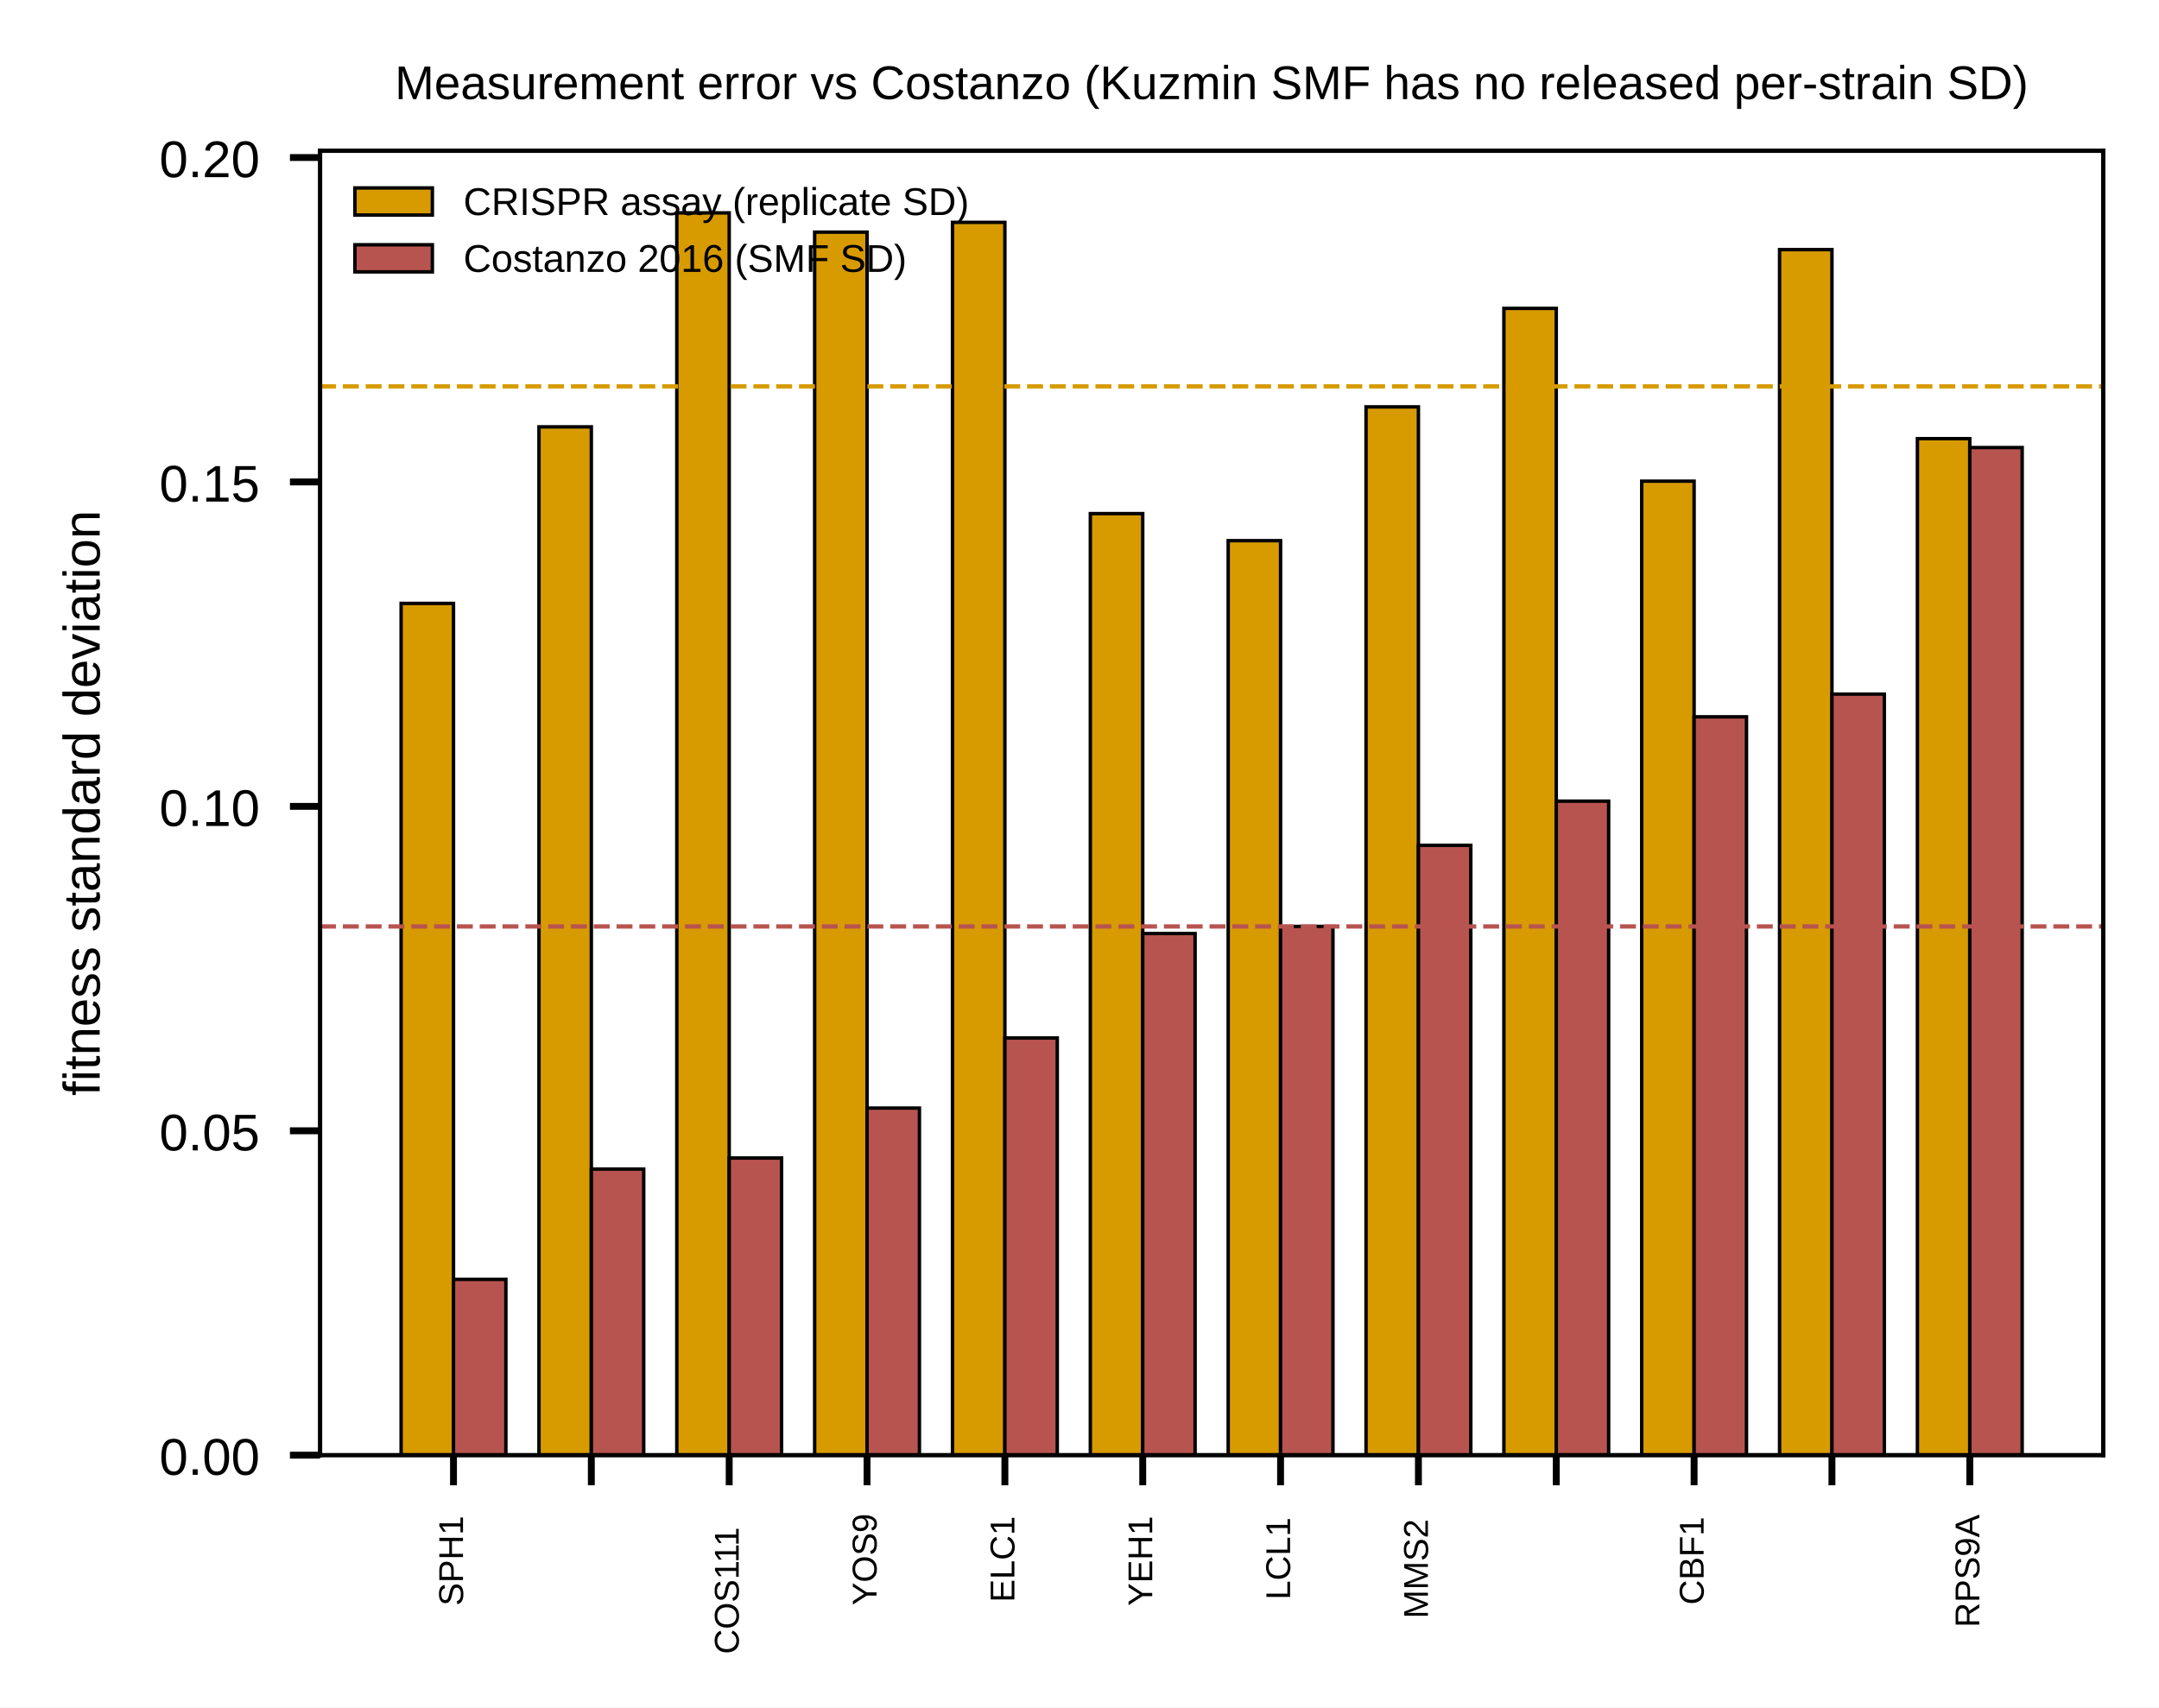
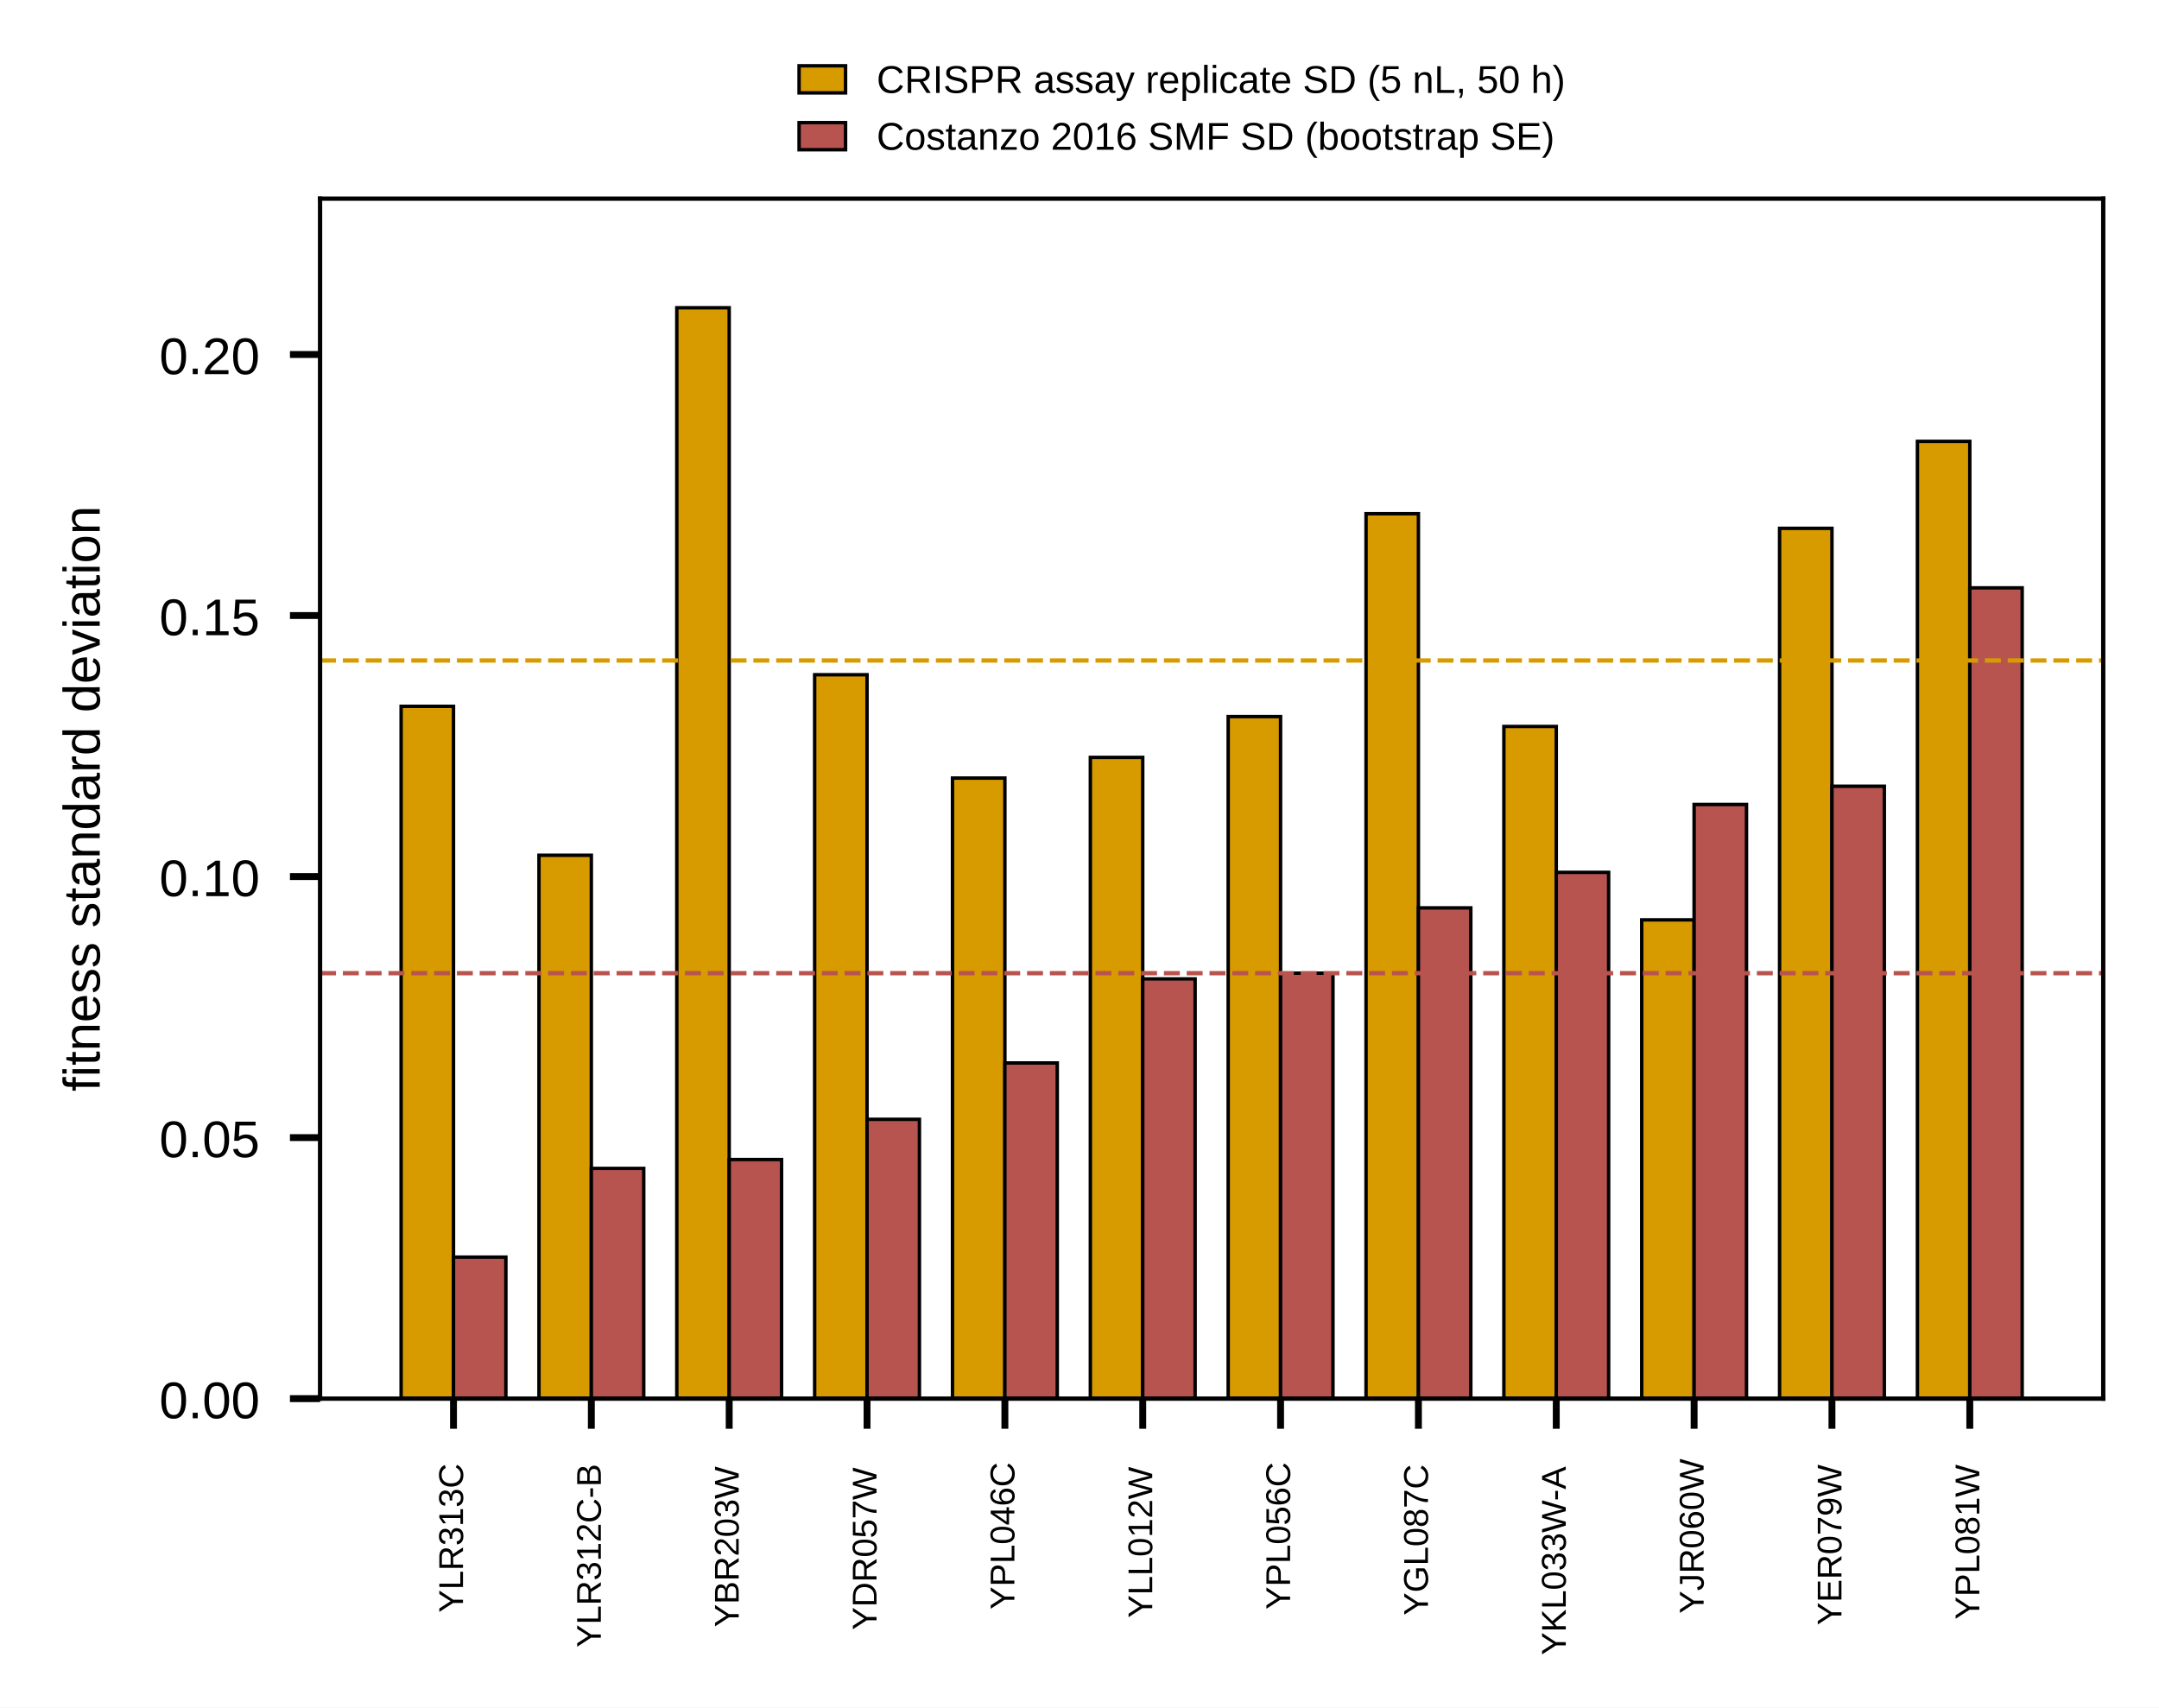
<svg xmlns="http://www.w3.org/2000/svg" xmlns:xlink="http://www.w3.org/1999/xlink" width="348.425" height="275.591" viewBox="0 0 348.425 275.591" version="1.1">
  <g transform="scale(1.388889)">
    <defs>
      <style type="text/css">*{stroke-linejoin: round; stroke-linecap: butt}</style>
    </defs>
    <g id="figure_1">
      <g id="patch_1">
        <path d="M 0 198.425  L 250.866 198.425  L 250.866 0  L 0 0  z " style="fill: #ffffff" />
      </g>
      <g id="axes_1">
        <g id="patch_2">
-           <path d="M 37.19 169.105  L 244.386 169.105  L 244.386 17.52  L 37.19 17.52  z " style="fill: #ffffff" />
+           <path d="M 37.19 162.535  L 244.386 162.535  L 244.386 23.084  L 37.19 23.084  z " style="fill: #ffffff" />
        </g>
        <g id="patch_3">
-           <path d="M 46.608 169.105  L 52.694 169.105  L 52.694 70.124  L 46.608 70.124  z " clip-path="url(#p69f123b5e2)" style="fill: #d79b00; stroke: #000000; stroke-width: 0.4; stroke-linejoin: miter" />
+           <path d="M 46.608 162.535  L 52.694 162.535  L 52.694 82.082  L 46.608 82.082  z " clip-path="url(#p7dae33fce9)" style="fill: #d79b00; stroke: #000000; stroke-width: 0.4; stroke-linejoin: miter" />
        </g>
        <g id="patch_4">
-           <path d="M 62.625 169.105  L 68.711 169.105  L 68.711 49.603  L 62.625 49.603  z " clip-path="url(#p69f123b5e2)" style="fill: #d79b00; stroke: #000000; stroke-width: 0.4; stroke-linejoin: miter" />
+           <path d="M 62.625 162.535  L 68.711 162.535  L 68.711 99.39  L 62.625 99.39  z " clip-path="url(#p7dae33fce9)" style="fill: #d79b00; stroke: #000000; stroke-width: 0.4; stroke-linejoin: miter" />
        </g>
        <g id="patch_5">
-           <path d="M 78.642 169.105  L 84.729 169.105  L 84.729 24.738  L 78.642 24.738  z " clip-path="url(#p69f123b5e2)" style="fill: #d79b00; stroke: #000000; stroke-width: 0.4; stroke-linejoin: miter" />
+           <path d="M 78.642 162.535  L 84.729 162.535  L 84.729 35.761  L 78.642 35.761  z " clip-path="url(#p7dae33fce9)" style="fill: #d79b00; stroke: #000000; stroke-width: 0.4; stroke-linejoin: miter" />
        </g>
        <g id="patch_6">
-           <path d="M 94.659 169.105  L 100.746 169.105  L 100.746 26.976  L 94.659 26.976  z " clip-path="url(#p69f123b5e2)" style="fill: #d79b00; stroke: #000000; stroke-width: 0.4; stroke-linejoin: miter" />
+           <path d="M 94.659 162.535  L 100.746 162.535  L 100.746 78.412  L 94.659 78.412  z " clip-path="url(#p7dae33fce9)" style="fill: #d79b00; stroke: #000000; stroke-width: 0.4; stroke-linejoin: miter" />
        </g>
        <g id="patch_7">
-           <path d="M 110.676 169.105  L 116.763 169.105  L 116.763 25.839  L 110.676 25.839  z " clip-path="url(#p69f123b5e2)" style="fill: #d79b00; stroke: #000000; stroke-width: 0.4; stroke-linejoin: miter" />
+           <path d="M 110.676 162.535  L 116.763 162.535  L 116.763 90.419  L 110.676 90.419  z " clip-path="url(#p7dae33fce9)" style="fill: #d79b00; stroke: #000000; stroke-width: 0.4; stroke-linejoin: miter" />
        </g>
        <g id="patch_8">
-           <path d="M 126.693 169.105  L 132.78 169.105  L 132.78 59.684  L 126.693 59.684  z " clip-path="url(#p69f123b5e2)" style="fill: #d79b00; stroke: #000000; stroke-width: 0.4; stroke-linejoin: miter" />
+           <path d="M 126.693 162.535  L 132.78 162.535  L 132.78 88.015  L 126.693 88.015  z " clip-path="url(#p7dae33fce9)" style="fill: #d79b00; stroke: #000000; stroke-width: 0.4; stroke-linejoin: miter" />
        </g>
        <g id="patch_9">
-           <path d="M 142.71 169.105  L 148.797 169.105  L 148.797 62.83  L 142.71 62.83  z " clip-path="url(#p69f123b5e2)" style="fill: #d79b00; stroke: #000000; stroke-width: 0.4; stroke-linejoin: miter" />
+           <path d="M 142.71 162.535  L 148.797 162.535  L 148.797 83.273  L 142.71 83.273  z " clip-path="url(#p7dae33fce9)" style="fill: #d79b00; stroke: #000000; stroke-width: 0.4; stroke-linejoin: miter" />
        </g>
        <g id="patch_10">
-           <path d="M 158.727 169.105  L 164.814 169.105  L 164.814 47.285  L 158.727 47.285  z " clip-path="url(#p69f123b5e2)" style="fill: #d79b00; stroke: #000000; stroke-width: 0.4; stroke-linejoin: miter" />
+           <path d="M 158.727 162.535  L 164.814 162.535  L 164.814 59.7  L 158.727 59.7  z " clip-path="url(#p7dae33fce9)" style="fill: #d79b00; stroke: #000000; stroke-width: 0.4; stroke-linejoin: miter" />
        </g>
        <g id="patch_11">
-           <path d="M 174.744 169.105  L 180.831 169.105  L 180.831 35.837  L 174.744 35.837  z " clip-path="url(#p69f123b5e2)" style="fill: #d79b00; stroke: #000000; stroke-width: 0.4; stroke-linejoin: miter" />
+           <path d="M 174.744 162.535  L 180.831 162.535  L 180.831 84.422  L 174.744 84.422  z " clip-path="url(#p7dae33fce9)" style="fill: #d79b00; stroke: #000000; stroke-width: 0.4; stroke-linejoin: miter" />
        </g>
        <g id="patch_12">
-           <path d="M 190.761 169.105  L 196.848 169.105  L 196.848 55.917  L 190.761 55.917  z " clip-path="url(#p69f123b5e2)" style="fill: #d79b00; stroke: #000000; stroke-width: 0.4; stroke-linejoin: miter" />
+           <path d="M 190.761 162.535  L 196.848 162.535  L 196.848 106.896  L 190.761 106.896  z " clip-path="url(#p7dae33fce9)" style="fill: #d79b00; stroke: #000000; stroke-width: 0.4; stroke-linejoin: miter" />
        </g>
        <g id="patch_13">
-           <path d="M 206.778 169.105  L 212.865 169.105  L 212.865 29.009  L 206.778 29.009  z " clip-path="url(#p69f123b5e2)" style="fill: #d79b00; stroke: #000000; stroke-width: 0.4; stroke-linejoin: miter" />
+           <path d="M 206.778 162.535  L 212.865 162.535  L 212.865 61.398  L 206.778 61.398  z " clip-path="url(#p7dae33fce9)" style="fill: #d79b00; stroke: #000000; stroke-width: 0.4; stroke-linejoin: miter" />
        </g>
        <g id="patch_14">
-           <path d="M 222.795 169.105  L 228.882 169.105  L 228.882 50.976  L 222.795 50.976  z " clip-path="url(#p69f123b5e2)" style="fill: #d79b00; stroke: #000000; stroke-width: 0.4; stroke-linejoin: miter" />
+           <path d="M 222.795 162.535  L 228.882 162.535  L 228.882 51.288  L 222.795 51.288  z " clip-path="url(#p7dae33fce9)" style="fill: #d79b00; stroke: #000000; stroke-width: 0.4; stroke-linejoin: miter" />
        </g>
        <g id="patch_15">
-           <path d="M 52.694 169.105  L 58.781 169.105  L 58.781 148.672  L 52.694 148.672  z " clip-path="url(#p69f123b5e2)" style="fill: #b85450; stroke: #000000; stroke-width: 0.4; stroke-linejoin: miter" />
+           <path d="M 52.694 162.535  L 58.781 162.535  L 58.781 146.093  L 52.694 146.093  z " clip-path="url(#p7dae33fce9)" style="fill: #b85450; stroke: #000000; stroke-width: 0.4; stroke-linejoin: miter" />
        </g>
        <g id="patch_16">
-           <path d="M 68.711 169.105  L 74.798 169.105  L 74.798 135.854  L 68.711 135.854  z " clip-path="url(#p69f123b5e2)" style="fill: #b85450; stroke: #000000; stroke-width: 0.4; stroke-linejoin: miter" />
+           <path d="M 68.711 162.535  L 74.798 162.535  L 74.798 135.779  L 68.711 135.779  z " clip-path="url(#p7dae33fce9)" style="fill: #b85450; stroke: #000000; stroke-width: 0.4; stroke-linejoin: miter" />
        </g>
        <g id="patch_17">
-           <path d="M 84.729 169.105  L 90.815 169.105  L 90.815 134.572  L 84.729 134.572  z " clip-path="url(#p69f123b5e2)" style="fill: #b85450; stroke: #000000; stroke-width: 0.4; stroke-linejoin: miter" />
+           <path d="M 84.729 162.535  L 90.815 162.535  L 90.815 134.748  L 84.729 134.748  z " clip-path="url(#p7dae33fce9)" style="fill: #b85450; stroke: #000000; stroke-width: 0.4; stroke-linejoin: miter" />
        </g>
        <g id="patch_18">
-           <path d="M 100.746 169.105  L 106.832 169.105  L 106.832 128.767  L 100.746 128.767  z " clip-path="url(#p69f123b5e2)" style="fill: #b85450; stroke: #000000; stroke-width: 0.4; stroke-linejoin: miter" />
+           <path d="M 100.746 162.535  L 106.832 162.535  L 106.832 130.076  L 100.746 130.076  z " clip-path="url(#p7dae33fce9)" style="fill: #b85450; stroke: #000000; stroke-width: 0.4; stroke-linejoin: miter" />
        </g>
        <g id="patch_19">
-           <path d="M 116.763 169.105  L 122.849 169.105  L 122.849 120.623  L 116.763 120.623  z " clip-path="url(#p69f123b5e2)" style="fill: #b85450; stroke: #000000; stroke-width: 0.4; stroke-linejoin: miter" />
+           <path d="M 116.763 162.535  L 122.849 162.535  L 122.849 123.524  L 116.763 123.524  z " clip-path="url(#p7dae33fce9)" style="fill: #b85450; stroke: #000000; stroke-width: 0.4; stroke-linejoin: miter" />
        </g>
        <g id="patch_20">
-           <path d="M 132.78 169.105  L 138.866 169.105  L 138.866 108.484  L 132.78 108.484  z " clip-path="url(#p69f123b5e2)" style="fill: #b85450; stroke: #000000; stroke-width: 0.4; stroke-linejoin: miter" />
+           <path d="M 132.78 162.535  L 138.866 162.535  L 138.866 113.756  L 132.78 113.756  z " clip-path="url(#p7dae33fce9)" style="fill: #b85450; stroke: #000000; stroke-width: 0.4; stroke-linejoin: miter" />
        </g>
        <g id="patch_21">
-           <path d="M 148.797 169.105  L 154.883 169.105  L 154.883 107.655  L 148.797 107.655  z " clip-path="url(#p69f123b5e2)" style="fill: #b85450; stroke: #000000; stroke-width: 0.4; stroke-linejoin: miter" />
+           <path d="M 148.797 162.535  L 154.883 162.535  L 154.883 113.089  L 148.797 113.089  z " clip-path="url(#p7dae33fce9)" style="fill: #b85450; stroke: #000000; stroke-width: 0.4; stroke-linejoin: miter" />
        </g>
        <g id="patch_22">
-           <path d="M 164.814 169.105  L 170.9 169.105  L 170.9 98.23  L 164.814 98.23  z " clip-path="url(#p69f123b5e2)" style="fill: #b85450; stroke: #000000; stroke-width: 0.4; stroke-linejoin: miter" />
+           <path d="M 164.814 162.535  L 170.9 162.535  L 170.9 105.505  L 164.814 105.505  z " clip-path="url(#p7dae33fce9)" style="fill: #b85450; stroke: #000000; stroke-width: 0.4; stroke-linejoin: miter" />
        </g>
        <g id="patch_23">
-           <path d="M 180.831 169.105  L 186.917 169.105  L 186.917 93.103  L 180.831 93.103  z " clip-path="url(#p69f123b5e2)" style="fill: #b85450; stroke: #000000; stroke-width: 0.4; stroke-linejoin: miter" />
+           <path d="M 180.831 162.535  L 186.917 162.535  L 186.917 101.379  L 180.831 101.379  z " clip-path="url(#p7dae33fce9)" style="fill: #b85450; stroke: #000000; stroke-width: 0.4; stroke-linejoin: miter" />
        </g>
        <g id="patch_24">
-           <path d="M 196.848 169.105  L 202.934 169.105  L 202.934 83.301  L 196.848 83.301  z " clip-path="url(#p69f123b5e2)" style="fill: #b85450; stroke: #000000; stroke-width: 0.4; stroke-linejoin: miter" />
+           <path d="M 196.848 162.535  L 202.934 162.535  L 202.934 93.492  L 196.848 93.492  z " clip-path="url(#p7dae33fce9)" style="fill: #b85450; stroke: #000000; stroke-width: 0.4; stroke-linejoin: miter" />
        </g>
        <g id="patch_25">
-           <path d="M 212.865 169.105  L 218.951 169.105  L 218.951 80.662  L 212.865 80.662  z " clip-path="url(#p69f123b5e2)" style="fill: #b85450; stroke: #000000; stroke-width: 0.4; stroke-linejoin: miter" />
+           <path d="M 212.865 162.535  L 218.951 162.535  L 218.951 91.368  L 212.865 91.368  z " clip-path="url(#p7dae33fce9)" style="fill: #b85450; stroke: #000000; stroke-width: 0.4; stroke-linejoin: miter" />
        </g>
        <g id="patch_26">
-           <path d="M 228.882 169.105  L 234.968 169.105  L 234.968 52.01  L 228.882 52.01  z " clip-path="url(#p69f123b5e2)" style="fill: #b85450; stroke: #000000; stroke-width: 0.4; stroke-linejoin: miter" />
+           <path d="M 228.882 162.535  L 234.968 162.535  L 234.968 68.313  L 228.882 68.313  z " clip-path="url(#p7dae33fce9)" style="fill: #b85450; stroke: #000000; stroke-width: 0.4; stroke-linejoin: miter" />
        </g>
        <g id="matplotlib.axis_1">
          <g id="xtick_1">
            <g id="line2d_1">
              <defs>
-                 <path id="m02d9ede913" d="M 0 0  L 0 3.5  " style="stroke: #000000; stroke-width: 0.8" />
+                 <path id="m7f7bc032be" d="M 0 0  L 0 3.5  " style="stroke: #000000; stroke-width: 0.8" />
              </defs>
              <g>
-                 <use xlink:href="#m02d9ede913" x="52.694" y="169.105" style="stroke: #000000; stroke-width: 0.8" />
+                 <use xlink:href="#m7f7bc032be" x="52.694" y="162.535" style="stroke: #000000; stroke-width: 0.8" />
              </g>
            </g>
            <g id="text_1">
-               <text style="font-size: 4px; font-family: 'Arial'" transform="translate(53.79822 186.6096) rotate(-90)">SPH1</text>
+               <text style="font-size: 4px; font-family: 'Arial'" transform="translate(53.79822 187.4146) rotate(-90)">YLR313C</text>
            </g>
          </g>
          <g id="xtick_2">
            <g id="line2d_2">
              <g>
-                 <use xlink:href="#m02d9ede913" x="68.711" y="169.105" style="stroke: #000000; stroke-width: 0.8" />
-               </g>
+                 <use xlink:href="#m7f7bc032be" x="68.711" y="162.535" style="stroke: #000000; stroke-width: 0.8" />
+               </g>
+             </g>
+             <g id="text_2">
+               <text style="font-size: 4px; font-family: 'Arial'" transform="translate(69.81524 191.4571) rotate(-90)">YLR312C-B</text>
            </g>
          </g>
          <g id="xtick_3">
            <g id="line2d_3">
              <g>
-                 <use xlink:href="#m02d9ede913" x="84.729" y="169.105" style="stroke: #000000; stroke-width: 0.8" />
-               </g>
-             </g>
-             <g id="text_2">
-               <text style="font-size: 4px; font-family: 'Arial'" transform="translate(85.83226 192.2214) rotate(-90)">COS111</text>
+                 <use xlink:href="#m7f7bc032be" x="84.729" y="162.535" style="stroke: #000000; stroke-width: 0.8" />
+               </g>
+             </g>
+             <g id="text_3">
+               <text style="font-size: 4px; font-family: 'Arial'" transform="translate(85.83226 189.0921) rotate(-90)">YBR203W</text>
            </g>
          </g>
          <g id="xtick_4">
            <g id="line2d_4">
              <g>
-                 <use xlink:href="#m02d9ede913" x="100.746" y="169.105" style="stroke: #000000; stroke-width: 0.8" />
-               </g>
-             </g>
-             <g id="text_3">
-               <text style="font-size: 4px; font-family: 'Arial'" transform="translate(101.8493 186.5614) rotate(-90)">YOS9</text>
+                 <use xlink:href="#m7f7bc032be" x="100.746" y="162.535" style="stroke: #000000; stroke-width: 0.8" />
+               </g>
+             </g>
+             <g id="text_4">
+               <text style="font-size: 4px; font-family: 'Arial'" transform="translate(101.8493 189.4277) rotate(-90)">YDR057W</text>
            </g>
          </g>
          <g id="xtick_5">
            <g id="line2d_5">
              <g>
-                 <use xlink:href="#m02d9ede913" x="116.763" y="169.105" style="stroke: #000000; stroke-width: 0.8" />
-               </g>
-             </g>
-             <g id="text_4">
-               <text style="font-size: 4px; font-family: 'Arial'" transform="translate(117.8663 186.1996) rotate(-90)">ELC1</text>
+                 <use xlink:href="#m7f7bc032be" x="116.763" y="162.535" style="stroke: #000000; stroke-width: 0.8" />
+               </g>
+             </g>
+             <g id="text_5">
+               <text style="font-size: 4px; font-family: 'Arial'" transform="translate(117.8663 187.0471) rotate(-90)">YPL046C</text>
            </g>
          </g>
          <g id="xtick_6">
            <g id="line2d_6">
              <g>
-                 <use xlink:href="#m02d9ede913" x="132.78" y="169.105" style="stroke: #000000; stroke-width: 0.8" />
-               </g>
-             </g>
-             <g id="text_5">
-               <text style="font-size: 4px; font-family: 'Arial'" transform="translate(133.8833 186.6289) rotate(-90)">YEH1</text>
+                 <use xlink:href="#m7f7bc032be" x="132.78" y="162.535" style="stroke: #000000; stroke-width: 0.8" />
+               </g>
+             </g>
+             <g id="text_6">
+               <text style="font-size: 4px; font-family: 'Arial'" transform="translate(133.8833 188.0258) rotate(-90)">YLL012W</text>
            </g>
          </g>
          <g id="xtick_7">
            <g id="line2d_7">
              <g>
-                 <use xlink:href="#m02d9ede913" x="148.797" y="169.105" style="stroke: #000000; stroke-width: 0.8" />
-               </g>
-             </g>
-             <g id="text_6">
-               <text style="font-size: 4px; font-family: 'Arial'" transform="translate(149.9003 185.9008) rotate(-90)">LCL1</text>
+                 <use xlink:href="#m7f7bc032be" x="148.797" y="162.535" style="stroke: #000000; stroke-width: 0.8" />
+               </g>
+             </g>
+             <g id="text_7">
+               <text style="font-size: 4px; font-family: 'Arial'" transform="translate(149.9003 187.0471) rotate(-90)">YPL056C</text>
            </g>
          </g>
          <g id="xtick_8">
            <g id="line2d_8">
              <g>
-                 <use xlink:href="#m02d9ede913" x="164.814" y="169.105" style="stroke: #000000; stroke-width: 0.8" />
-               </g>
-             </g>
-             <g id="text_7">
-               <text style="font-size: 4px; font-family: 'Arial'" transform="translate(165.9173 188.0921) rotate(-90)">MMS2</text>
+                 <use xlink:href="#m7f7bc032be" x="164.814" y="162.535" style="stroke: #000000; stroke-width: 0.8" />
+               </g>
+             </g>
+             <g id="text_8">
+               <text style="font-size: 4px; font-family: 'Arial'" transform="translate(165.9173 187.7346) rotate(-90)">YGL087C</text>
            </g>
          </g>
          <g id="xtick_9">
            <g id="line2d_9">
              <g>
-                 <use xlink:href="#m02d9ede913" x="180.831" y="169.105" style="stroke: #000000; stroke-width: 0.8" />
-               </g>
+                 <use xlink:href="#m7f7bc032be" x="180.831" y="162.535" style="stroke: #000000; stroke-width: 0.8" />
+               </g>
+             </g>
+             <g id="text_9">
+               <text style="font-size: 4px; font-family: 'Arial'" transform="translate(181.9344 192.3496) rotate(-90)">YKL033W-A</text>
            </g>
          </g>
          <g id="xtick_10">
            <g id="line2d_10">
              <g>
-                 <use xlink:href="#m02d9ede913" x="196.848" y="169.105" style="stroke: #000000; stroke-width: 0.8" />
-               </g>
-             </g>
-             <g id="text_8">
-               <text style="font-size: 4px; font-family: 'Arial'" transform="translate(197.9514 186.4883) rotate(-90)">CBF1</text>
+                 <use xlink:href="#m7f7bc032be" x="196.848" y="162.535" style="stroke: #000000; stroke-width: 0.8" />
+               </g>
+             </g>
+             <g id="text_10">
+               <text style="font-size: 4px; font-family: 'Arial'" transform="translate(197.9514 187.5277) rotate(-90)">YJR060W</text>
            </g>
          </g>
          <g id="xtick_11">
            <g id="line2d_11">
              <g>
-                 <use xlink:href="#m02d9ede913" x="212.865" y="169.105" style="stroke: #000000; stroke-width: 0.8" />
-               </g>
+                 <use xlink:href="#m7f7bc032be" x="212.865" y="162.535" style="stroke: #000000; stroke-width: 0.8" />
+               </g>
+             </g>
+             <g id="text_11">
+               <text style="font-size: 4px; font-family: 'Arial'" transform="translate(213.9684 188.8752) rotate(-90)">YER079W</text>
            </g>
          </g>
          <g id="xtick_12">
            <g id="line2d_12">
              <g>
-                 <use xlink:href="#m02d9ede913" x="228.882" y="169.105" style="stroke: #000000; stroke-width: 0.8" />
-               </g>
-             </g>
-             <g id="text_9">
-               <text style="font-size: 4px; font-family: 'Arial'" transform="translate(229.9854 189.1171) rotate(-90)">RPS9A</text>
+                 <use xlink:href="#m7f7bc032be" x="228.882" y="162.535" style="stroke: #000000; stroke-width: 0.8" />
+               </g>
+             </g>
+             <g id="text_12">
+               <text style="font-size: 4px; font-family: 'Arial'" transform="translate(229.9854 188.2089) rotate(-90)">YPL081W</text>
            </g>
          </g>
        </g>
        <g id="matplotlib.axis_2">
          <g id="ytick_1">
            <g id="line2d_13">
              <defs>
-                 <path id="ma2a6ca9379" d="M 0 0  L -3.5 0  " style="stroke: #000000; stroke-width: 0.8" />
+                 <path id="mb4bfaf0b21" d="M 0 0  L -3.5 0  " style="stroke: #000000; stroke-width: 0.8" />
              </defs>
              <g>
-                 <use xlink:href="#ma2a6ca9379" x="37.19" y="169.105" style="stroke: #000000; stroke-width: 0.8" />
-               </g>
-             </g>
-             <g id="text_10">
-               <text style="font-size: 6px; font-family: 'Arial'; text-anchor: end" x="30.19" y="171.385" transform="rotate(-0 30.19 171.3847)">0.00</text>
+                 <use xlink:href="#mb4bfaf0b21" x="37.19" y="162.535" style="stroke: #000000; stroke-width: 0.8" />
+               </g>
+             </g>
+             <g id="text_13">
+               <text style="font-size: 6px; font-family: 'Arial'; text-anchor: end" x="30.19" y="164.815" transform="rotate(-0 30.19 164.8147)">0.00</text>
            </g>
          </g>
          <g id="ytick_2">
            <g id="line2d_14">
              <g>
-                 <use xlink:href="#ma2a6ca9379" x="37.19" y="131.406" style="stroke: #000000; stroke-width: 0.8" />
-               </g>
-             </g>
-             <g id="text_11">
-               <text style="font-size: 6px; font-family: 'Arial'; text-anchor: end" x="30.19" y="133.685" transform="rotate(-0 30.19 133.6851)">0.05</text>
+                 <use xlink:href="#mb4bfaf0b21" x="37.19" y="132.2" style="stroke: #000000; stroke-width: 0.8" />
+               </g>
+             </g>
+             <g id="text_14">
+               <text style="font-size: 6px; font-family: 'Arial'; text-anchor: end" x="30.19" y="134.479" transform="rotate(-0 30.19 134.4793)">0.05</text>
            </g>
          </g>
          <g id="ytick_3">
            <g id="line2d_15">
              <g>
-                 <use xlink:href="#ma2a6ca9379" x="37.19" y="93.706" style="stroke: #000000; stroke-width: 0.8" />
-               </g>
-             </g>
-             <g id="text_12">
-               <text style="font-size: 6px; font-family: 'Arial'; text-anchor: end" x="30.19" y="95.985" transform="rotate(-0 30.19 95.98544)">0.10</text>
+                 <use xlink:href="#mb4bfaf0b21" x="37.19" y="101.864" style="stroke: #000000; stroke-width: 0.8" />
+               </g>
+             </g>
+             <g id="text_15">
+               <text style="font-size: 6px; font-family: 'Arial'; text-anchor: end" x="30.19" y="104.144" transform="rotate(-0 30.19 104.1439)">0.10</text>
            </g>
          </g>
          <g id="ytick_4">
            <g id="line2d_16">
              <g>
-                 <use xlink:href="#ma2a6ca9379" x="37.19" y="56.006" style="stroke: #000000; stroke-width: 0.8" />
-               </g>
-             </g>
-             <g id="text_13">
-               <text style="font-size: 6px; font-family: 'Arial'; text-anchor: end" x="30.19" y="58.286" transform="rotate(-0 30.19 58.2858)">0.15</text>
+                 <use xlink:href="#mb4bfaf0b21" x="37.19" y="71.529" style="stroke: #000000; stroke-width: 0.8" />
+               </g>
+             </g>
+             <g id="text_16">
+               <text style="font-size: 6px; font-family: 'Arial'; text-anchor: end" x="30.19" y="73.809" transform="rotate(-0 30.19 73.80856)">0.15</text>
            </g>
          </g>
          <g id="ytick_5">
            <g id="line2d_17">
              <g>
-                 <use xlink:href="#ma2a6ca9379" x="37.19" y="18.307" style="stroke: #000000; stroke-width: 0.8" />
-               </g>
-             </g>
-             <g id="text_14">
-               <text style="font-size: 6px; font-family: 'Arial'; text-anchor: end" x="30.19" y="20.586" transform="rotate(-0 30.19 20.58616)">0.20</text>
-             </g>
-           </g>
-           <g id="text_15">
-             <text style="font-size: 6px; font-family: 'Arial'; text-anchor: middle" x="11.583" y="93.313" transform="rotate(-90 11.58281 93.3126)">fitness standard deviation</text>
+                 <use xlink:href="#mb4bfaf0b21" x="37.19" y="41.194" style="stroke: #000000; stroke-width: 0.8" />
+               </g>
+             </g>
+             <g id="text_17">
+               <text style="font-size: 6px; font-family: 'Arial'; text-anchor: end" x="30.19" y="43.473" transform="rotate(-0 30.19 43.47317)">0.20</text>
+             </g>
+           </g>
+           <g id="text_18">
+             <text style="font-size: 6px; font-family: 'Arial'; text-anchor: middle" x="11.583" y="92.81" transform="rotate(-90 11.58281 92.80957)">fitness standard deviation</text>
          </g>
        </g>
        <g id="line2d_18">
-           <path d="M 37.19 44.901  L 244.386 44.901  " clip-path="url(#p69f123b5e2)" style="fill: none; stroke-dasharray: 1.85,0.8; stroke-dashoffset: 0; stroke: #d79b00; stroke-width: 0.5" />
+           <path d="M 37.19 76.755  L 244.386 76.755  " clip-path="url(#p7dae33fce9)" style="fill: none; stroke-dasharray: 1.85,0.8; stroke-dashoffset: 0; stroke: #d79b00; stroke-width: 0.5" />
        </g>
        <g id="line2d_19">
-           <path d="M 37.19 107.661  L 244.386 107.661  " clip-path="url(#p69f123b5e2)" style="fill: none; stroke-dasharray: 1.85,0.8; stroke-dashoffset: 0; stroke: #b85450; stroke-width: 0.5" />
+           <path d="M 37.19 113.094  L 244.386 113.094  " clip-path="url(#p7dae33fce9)" style="fill: none; stroke-dasharray: 1.85,0.8; stroke-dashoffset: 0; stroke: #b85450; stroke-width: 0.5" />
        </g>
        <g id="patch_27">
-           <path d="M 37.19 169.105  L 37.19 17.52  " style="fill: none; stroke: #000000; stroke-width: 0.5; stroke-linejoin: miter; stroke-linecap: square" />
+           <path d="M 37.19 162.535  L 37.19 23.084  " style="fill: none; stroke: #000000; stroke-width: 0.5; stroke-linejoin: miter; stroke-linecap: square" />
        </g>
        <g id="patch_28">
-           <path d="M 244.386 169.105  L 244.386 17.52  " style="fill: none; stroke: #000000; stroke-width: 0.5; stroke-linejoin: miter; stroke-linecap: square" />
+           <path d="M 244.386 162.535  L 244.386 23.084  " style="fill: none; stroke: #000000; stroke-width: 0.5; stroke-linejoin: miter; stroke-linecap: square" />
        </g>
        <g id="patch_29">
-           <path d="M 37.19 169.105  L 244.386 169.105  " style="fill: none; stroke: #000000; stroke-width: 0.5; stroke-linejoin: miter; stroke-linecap: square" />
+           <path d="M 37.19 162.535  L 244.386 162.535  " style="fill: none; stroke: #000000; stroke-width: 0.5; stroke-linejoin: miter; stroke-linecap: square" />
        </g>
        <g id="patch_30">
-           <path d="M 37.19 17.52  L 244.386 17.52  " style="fill: none; stroke: #000000; stroke-width: 0.5; stroke-linejoin: miter; stroke-linecap: square" />
-         </g>
-         <g id="text_16">
-           <text style="font-size: 5.5px; font-family: 'Arial'; text-anchor: middle" x="140.788" y="11.52" transform="rotate(-0 140.7881 11.52)">Measurement error vs Costanzo (Kuzmin SMF has no released per-strain SD)</text>
+           <path d="M 37.19 23.084  L 244.386 23.084  " style="fill: none; stroke: #000000; stroke-width: 0.5; stroke-linejoin: miter; stroke-linecap: square" />
        </g>
        <g id="legend_1">
          <g id="patch_31">
-             <path d="M 41.24 24.989  L 50.24 24.989  L 50.24 21.839  L 41.24 21.839  z " style="fill: #d79b00; stroke: #000000; stroke-width: 0.4; stroke-linejoin: miter" />
-           </g>
-           <g id="text_17">
-             <text style="font-size: 4.5px; font-family: 'Arial'; text-anchor: start" x="53.84" y="24.989" transform="rotate(-0 53.84 24.9893)">CRISPR assay (replicate SD)</text>
+             <path d="M 92.85 10.796  L 98.25 10.796  L 98.25 7.646  L 92.85 7.646  z " style="fill: #d79b00; stroke: #000000; stroke-width: 0.4; stroke-linejoin: miter" />
+           </g>
+           <g id="text_19">
+             <text style="font-size: 4.5px; font-family: 'Arial'; text-anchor: start" x="101.85" y="10.796" transform="rotate(-0 101.8504 10.79566)">CRISPR assay replicate SD (5 nL, 50 h)</text>
          </g>
          <g id="patch_32">
-             <path d="M 41.24 31.594  L 50.24 31.594  L 50.24 28.444  L 41.24 28.444  z " style="fill: #b85450; stroke: #000000; stroke-width: 0.4; stroke-linejoin: miter" />
-           </g>
-           <g id="text_18">
-             <text style="font-size: 4.5px; font-family: 'Arial'; text-anchor: start" x="53.84" y="31.594" transform="rotate(-0 53.84 31.59445)">Costanzo 2016 (SMF SD)</text>
+             <path d="M 92.85 17.401  L 98.25 17.401  L 98.25 14.251  L 92.85 14.251  z " style="fill: #b85450; stroke: #000000; stroke-width: 0.4; stroke-linejoin: miter" />
+           </g>
+           <g id="text_20">
+             <text style="font-size: 4.5px; font-family: 'Arial'; text-anchor: start" x="101.85" y="17.401" transform="rotate(-0 101.8504 17.40082)">Costanzo 2016 SMF SD (bootstrap SE)</text>
          </g>
        </g>
      </g>
    </g>
    <defs>
-       <clipPath id="p69f123b5e2">
-         <rect x="37.19" y="17.52" width="207.196" height="151.585" />
+       <clipPath id="p7dae33fce9">
+         <rect x="37.19" y="23.084" width="207.196" height="139.451" />
      </clipPath>
    </defs>
  </g>
</svg>
